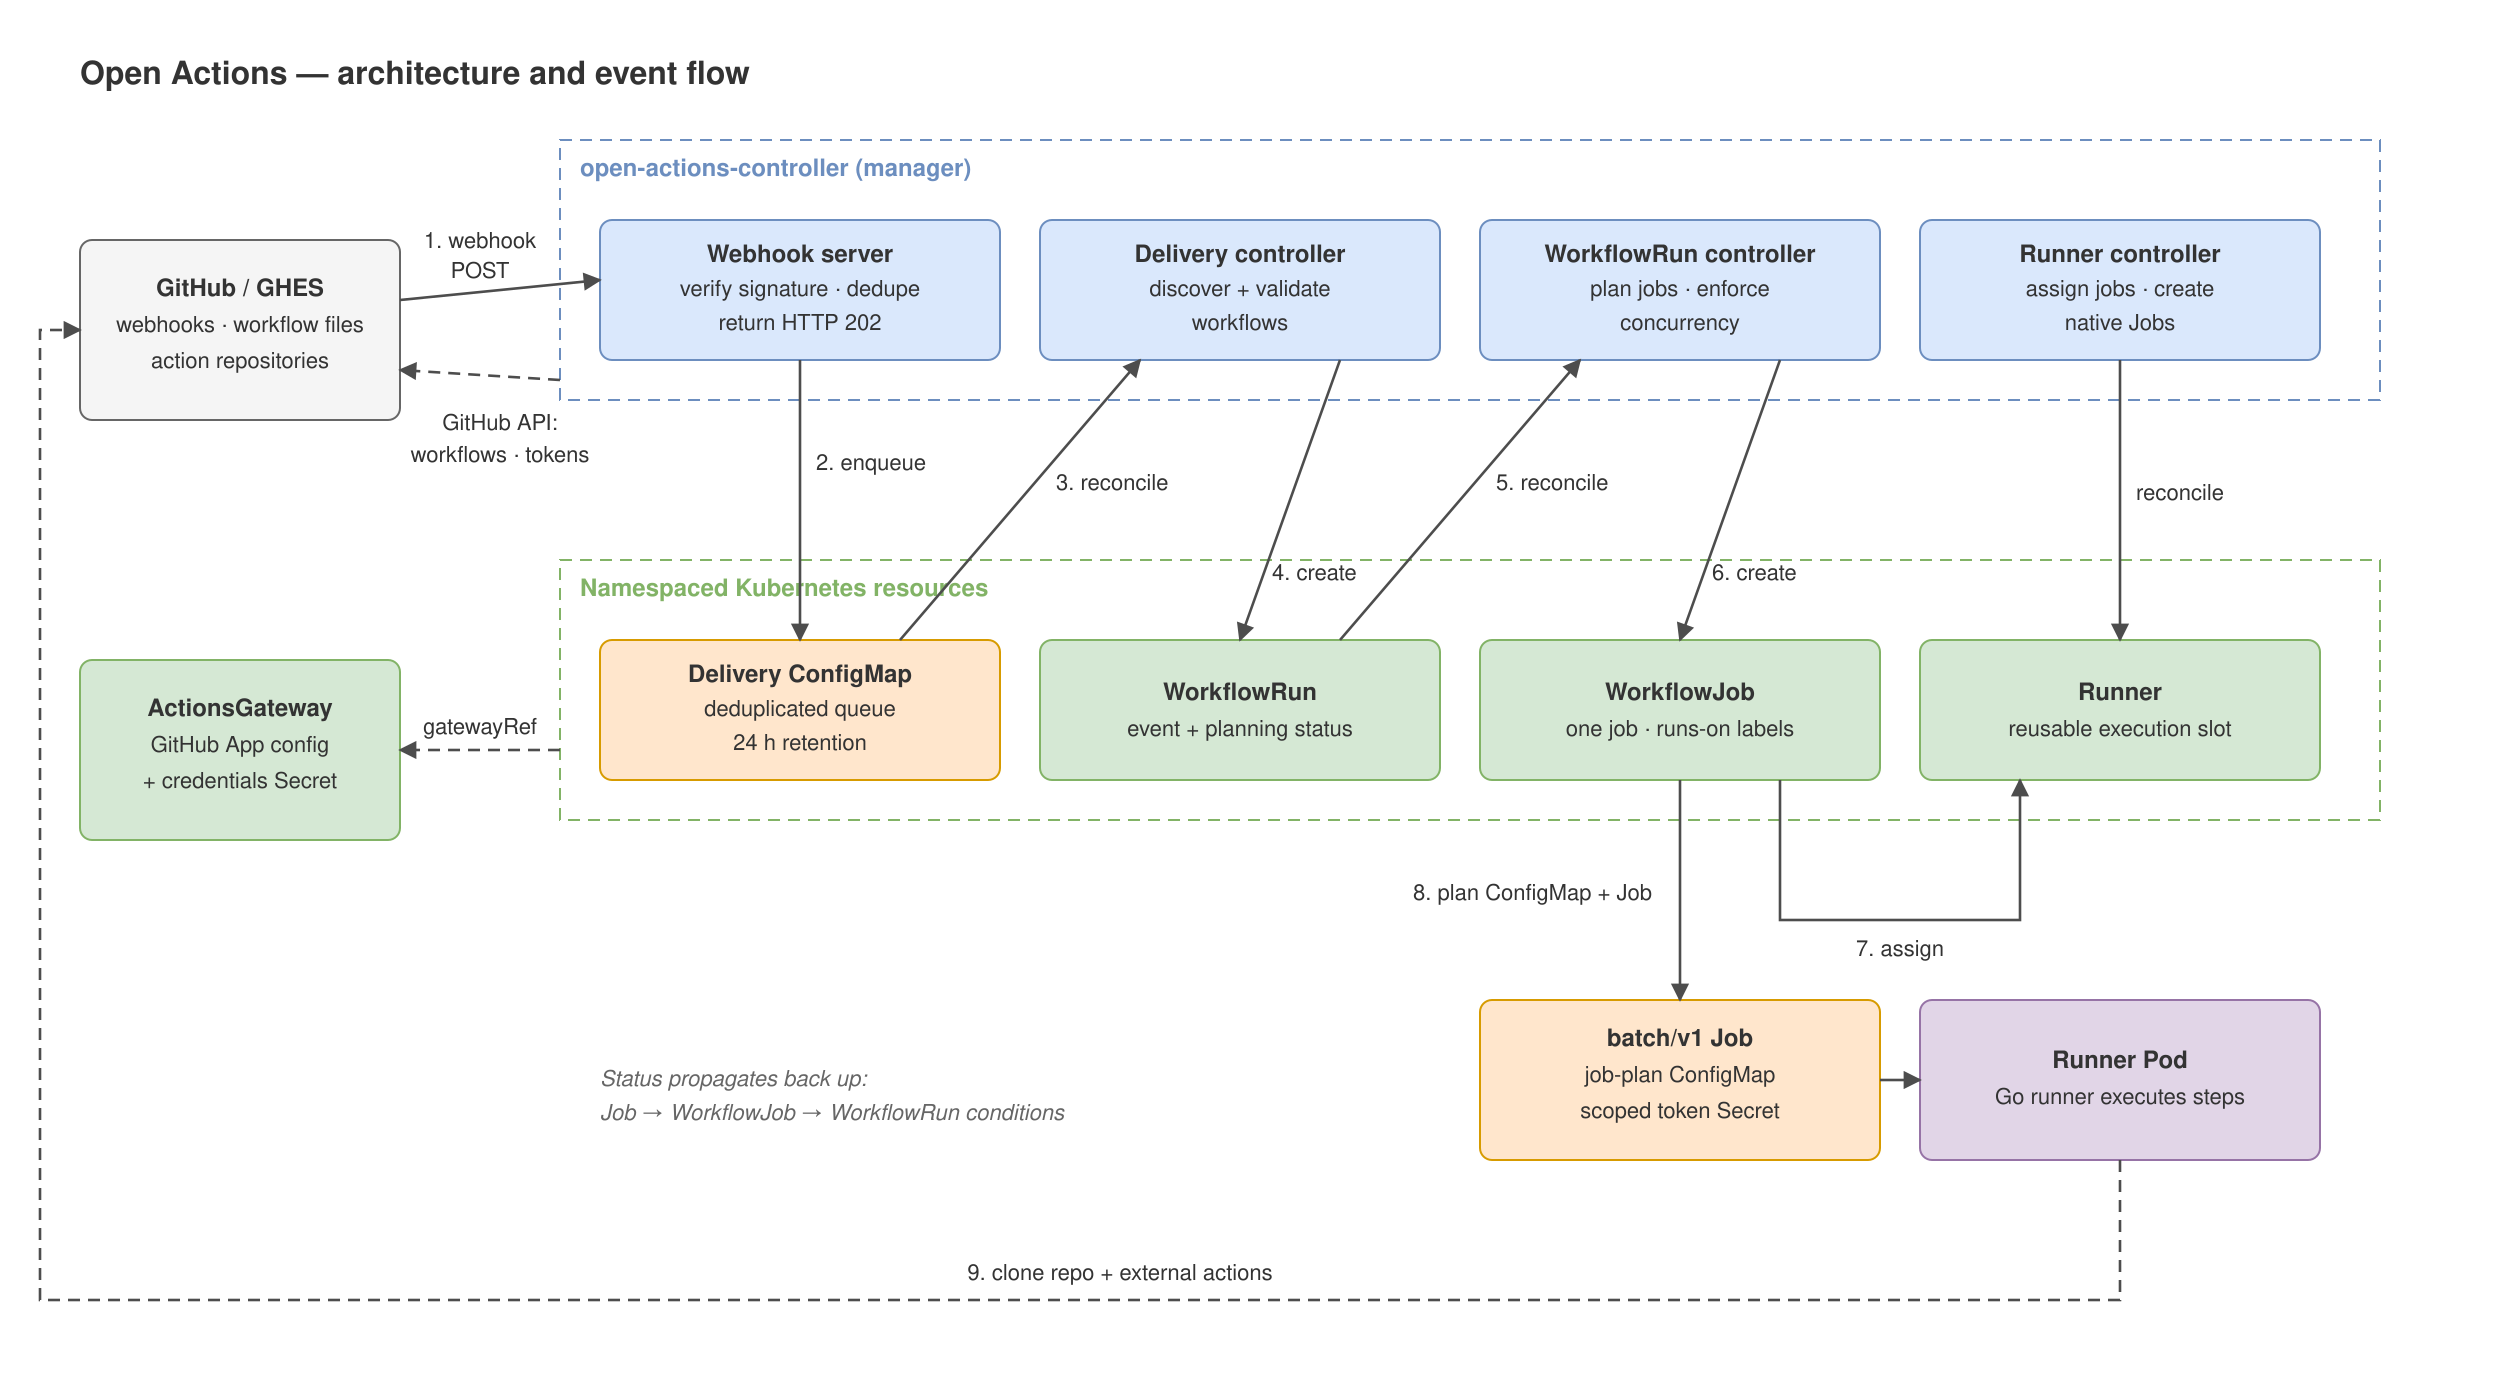
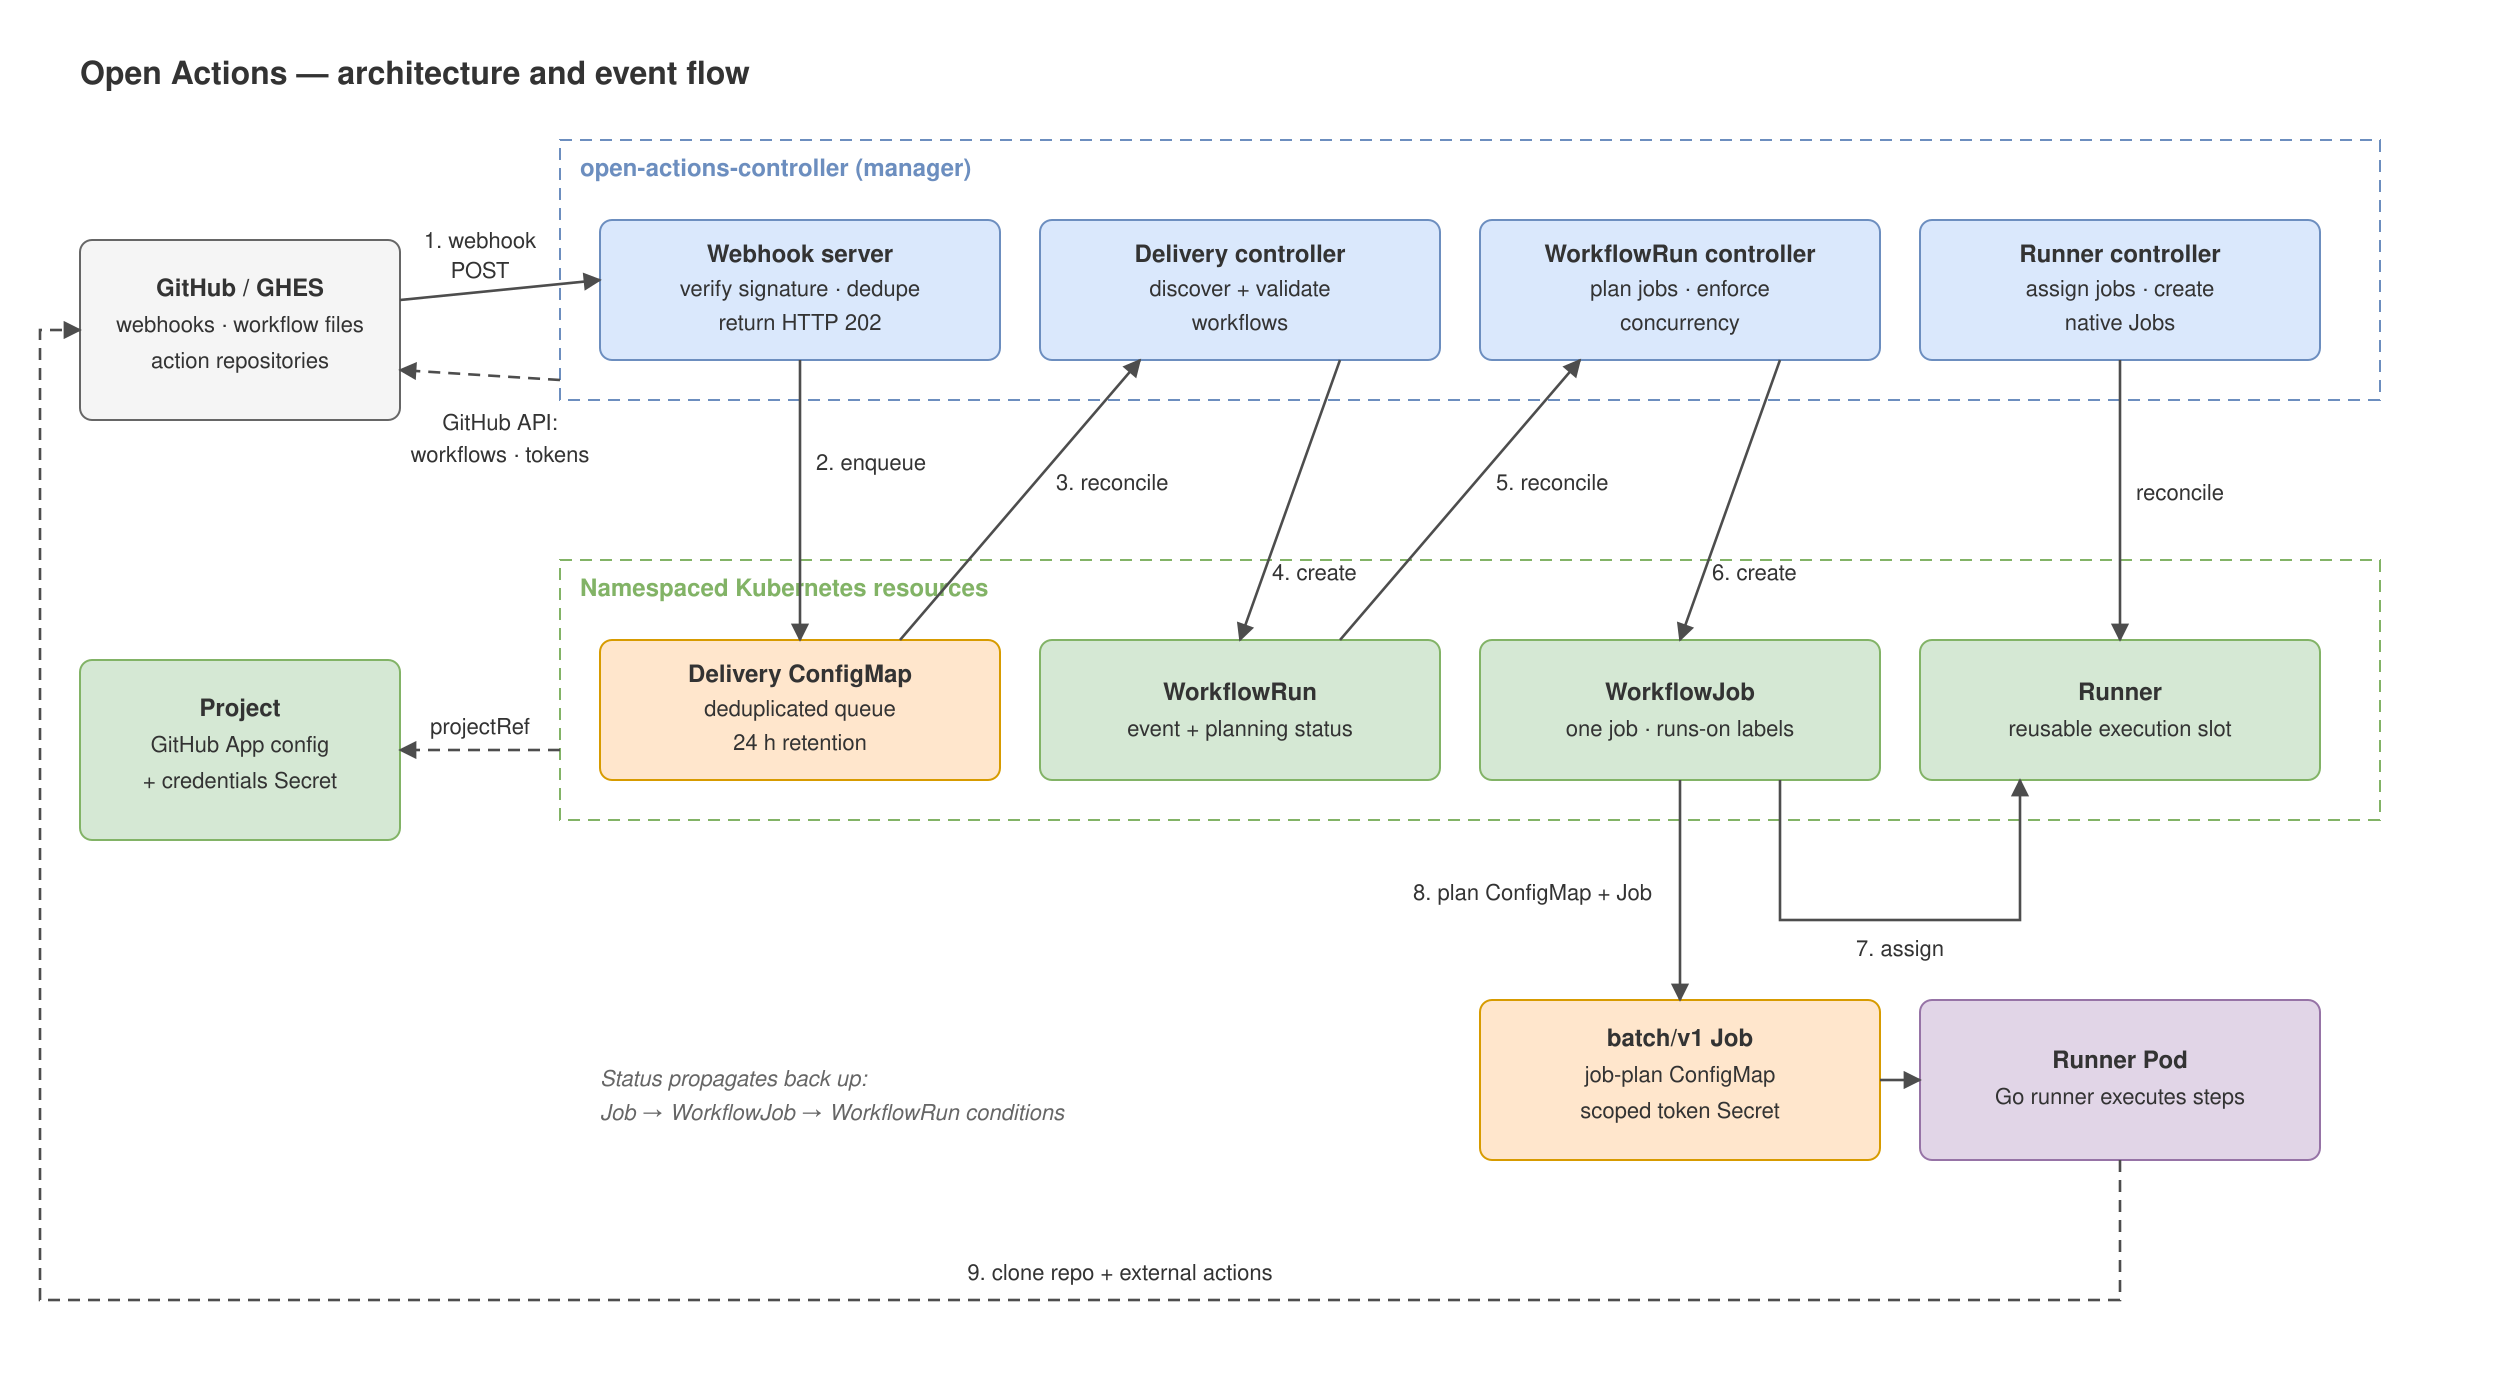
- <svg xmlns="http://www.w3.org/2000/svg" content="&lt;mxfile host=&quot;app.diagrams.net&quot; version=&quot;24.7.7&quot;&gt;&lt;diagram id=&quot;open-actions-architecture&quot; name=&quot;Architecture&quot;&gt;&lt;mxGraphModel dx=&quot;1250&quot; dy=&quot;700&quot; grid=&quot;1&quot; gridSize=&quot;10&quot; guides=&quot;1&quot; tooltips=&quot;1&quot; connect=&quot;1&quot; arrows=&quot;1&quot; fold=&quot;1&quot; page=&quot;1&quot; pageScale=&quot;1&quot; pageWidth=&quot;1250&quot; pageHeight=&quot;700&quot; math=&quot;0&quot; shadow=&quot;0&quot;&gt;&lt;root&gt;&lt;mxCell id=&quot;0&quot; /&gt;&lt;mxCell id=&quot;1&quot; parent=&quot;0&quot; /&gt;&lt;mxCell id=&quot;title&quot; value=&quot;&amp;lt;b&amp;gt;Open Actions — architecture and event flow&amp;lt;/b&amp;gt;&quot; style=&quot;text;html=1;fontSize=16;fontColor=#333333;&quot; vertex=&quot;1&quot; parent=&quot;1&quot;&gt;&lt;mxGeometry x=&quot;40&quot; y=&quot;20&quot; width=&quot;440&quot; height=&quot;30&quot; as=&quot;geometry&quot; /&gt;&lt;/mxCell&gt;&lt;mxCell id=&quot;lane1&quot; value=&quot;open-actions-controller (manager)&quot; style=&quot;rounded=0;html=1;fillColor=none;strokeColor=#6C8EBF;dashed=1;verticalAlign=top;align=left;spacingLeft=8;spacingTop=2;fontStyle=1;fontColor=#6C8EBF;&quot; vertex=&quot;1&quot; parent=&quot;1&quot;&gt;&lt;mxGeometry x=&quot;280&quot; y=&quot;70&quot; width=&quot;910&quot; height=&quot;130&quot; as=&quot;geometry&quot; /&gt;&lt;/mxCell&gt;&lt;mxCell id=&quot;lane2&quot; value=&quot;Namespaced Kubernetes resources&quot; style=&quot;rounded=0;html=1;fillColor=none;strokeColor=#82B366;dashed=1;verticalAlign=top;align=left;spacingLeft=8;spacingTop=2;fontStyle=1;fontColor=#82B366;&quot; vertex=&quot;1&quot; parent=&quot;1&quot;&gt;&lt;mxGeometry x=&quot;280&quot; y=&quot;280&quot; width=&quot;910&quot; height=&quot;130&quot; as=&quot;geometry&quot; /&gt;&lt;/mxCell&gt;&lt;mxCell id=&quot;github&quot; value=&quot;&amp;lt;b&amp;gt;GitHub / GHES&amp;lt;/b&amp;gt;&amp;lt;br&amp;gt;webhooks · workflow files&amp;lt;br&amp;gt;action repositories&quot; style=&quot;rounded=1;whiteSpace=wrap;html=1;fillColor=#F5F5F5;strokeColor=#666666;fontColor=#333333;fontSize=11;&quot; vertex=&quot;1&quot; parent=&quot;1&quot;&gt;&lt;mxGeometry x=&quot;40&quot; y=&quot;120&quot; width=&quot;160&quot; height=&quot;90&quot; as=&quot;geometry&quot; /&gt;&lt;/mxCell&gt;&lt;mxCell id=&quot;gateway&quot; value=&quot;&amp;lt;b&amp;gt;ActionsGateway&amp;lt;/b&amp;gt;&amp;lt;br&amp;gt;GitHub App config&amp;lt;br&amp;gt;+ credentials Secret&quot; style=&quot;rounded=1;whiteSpace=wrap;html=1;fillColor=#D5E8D4;strokeColor=#82B366;fontColor=#333333;fontSize=11;&quot; vertex=&quot;1&quot; parent=&quot;1&quot;&gt;&lt;mxGeometry x=&quot;40&quot; y=&quot;330&quot; width=&quot;160&quot; height=&quot;90&quot; as=&quot;geometry&quot; /&gt;&lt;/mxCell&gt;&lt;mxCell id=&quot;whserver&quot; value=&quot;&amp;lt;b&amp;gt;Webhook server&amp;lt;/b&amp;gt;&amp;lt;br&amp;gt;verify signature · dedupe&amp;lt;br&amp;gt;return HTTP 202&quot; style=&quot;rounded=1;whiteSpace=wrap;html=1;fillColor=#DAE8FC;strokeColor=#6C8EBF;fontColor=#333333;fontSize=11;&quot; vertex=&quot;1&quot; parent=&quot;1&quot;&gt;&lt;mxGeometry x=&quot;300&quot; y=&quot;110&quot; width=&quot;200&quot; height=&quot;70&quot; as=&quot;geometry&quot; /&gt;&lt;/mxCell&gt;&lt;mxCell id=&quot;delivery&quot; value=&quot;&amp;lt;b&amp;gt;Delivery controller&amp;lt;/b&amp;gt;&amp;lt;br&amp;gt;discover + validate&amp;lt;br&amp;gt;workflows&quot; style=&quot;rounded=1;whiteSpace=wrap;html=1;fillColor=#DAE8FC;strokeColor=#6C8EBF;fontColor=#333333;fontSize=11;&quot; vertex=&quot;1&quot; parent=&quot;1&quot;&gt;&lt;mxGeometry x=&quot;520&quot; y=&quot;110&quot; width=&quot;200&quot; height=&quot;70&quot; as=&quot;geometry&quot; /&gt;&lt;/mxCell&gt;&lt;mxCell id=&quot;wfrctrl&quot; value=&quot;&amp;lt;b&amp;gt;WorkflowRun controller&amp;lt;/b&amp;gt;&amp;lt;br&amp;gt;plan jobs · enforce&amp;lt;br&amp;gt;concurrency&quot; style=&quot;rounded=1;whiteSpace=wrap;html=1;fillColor=#DAE8FC;strokeColor=#6C8EBF;fontColor=#333333;fontSize=11;&quot; vertex=&quot;1&quot; parent=&quot;1&quot;&gt;&lt;mxGeometry x=&quot;740&quot; y=&quot;110&quot; width=&quot;200&quot; height=&quot;70&quot; as=&quot;geometry&quot; /&gt;&lt;/mxCell&gt;&lt;mxCell id=&quot;runnerctrl&quot; value=&quot;&amp;lt;b&amp;gt;Runner controller&amp;lt;/b&amp;gt;&amp;lt;br&amp;gt;assign jobs · create&amp;lt;br&amp;gt;native Jobs&quot; style=&quot;rounded=1;whiteSpace=wrap;html=1;fillColor=#DAE8FC;strokeColor=#6C8EBF;fontColor=#333333;fontSize=11;&quot; vertex=&quot;1&quot; parent=&quot;1&quot;&gt;&lt;mxGeometry x=&quot;960&quot; y=&quot;110&quot; width=&quot;200&quot; height=&quot;70&quot; as=&quot;geometry&quot; /&gt;&lt;/mxCell&gt;&lt;mxCell id=&quot;deliverycm&quot; value=&quot;&amp;lt;b&amp;gt;Delivery ConfigMap&amp;lt;/b&amp;gt;&amp;lt;br&amp;gt;deduplicated queue&amp;lt;br&amp;gt;24 h retention&quot; style=&quot;rounded=1;whiteSpace=wrap;html=1;fillColor=#FFE6CC;strokeColor=#D79B00;fontColor=#333333;fontSize=11;&quot; vertex=&quot;1&quot; parent=&quot;1&quot;&gt;&lt;mxGeometry x=&quot;300&quot; y=&quot;320&quot; width=&quot;200&quot; height=&quot;70&quot; as=&quot;geometry&quot; /&gt;&lt;/mxCell&gt;&lt;mxCell id=&quot;wfr&quot; value=&quot;&amp;lt;b&amp;gt;WorkflowRun&amp;lt;/b&amp;gt;&amp;lt;br&amp;gt;event + planning status&quot; style=&quot;rounded=1;whiteSpace=wrap;html=1;fillColor=#D5E8D4;strokeColor=#82B366;fontColor=#333333;fontSize=11;&quot; vertex=&quot;1&quot; parent=&quot;1&quot;&gt;&lt;mxGeometry x=&quot;520&quot; y=&quot;320&quot; width=&quot;200&quot; height=&quot;70&quot; as=&quot;geometry&quot; /&gt;&lt;/mxCell&gt;&lt;mxCell id=&quot;wfj&quot; value=&quot;&amp;lt;b&amp;gt;WorkflowJob&amp;lt;/b&amp;gt;&amp;lt;br&amp;gt;one job · runs-on labels&quot; style=&quot;rounded=1;whiteSpace=wrap;html=1;fillColor=#D5E8D4;strokeColor=#82B366;fontColor=#333333;fontSize=11;&quot; vertex=&quot;1&quot; parent=&quot;1&quot;&gt;&lt;mxGeometry x=&quot;740&quot; y=&quot;320&quot; width=&quot;200&quot; height=&quot;70&quot; as=&quot;geometry&quot; /&gt;&lt;/mxCell&gt;&lt;mxCell id=&quot;runner&quot; value=&quot;&amp;lt;b&amp;gt;Runner&amp;lt;/b&amp;gt;&amp;lt;br&amp;gt;reusable execution slot&quot; style=&quot;rounded=1;whiteSpace=wrap;html=1;fillColor=#D5E8D4;strokeColor=#82B366;fontColor=#333333;fontSize=11;&quot; vertex=&quot;1&quot; parent=&quot;1&quot;&gt;&lt;mxGeometry x=&quot;960&quot; y=&quot;320&quot; width=&quot;200&quot; height=&quot;70&quot; as=&quot;geometry&quot; /&gt;&lt;/mxCell&gt;&lt;mxCell id=&quot;nativejob&quot; value=&quot;&amp;lt;b&amp;gt;batch/v1 Job&amp;lt;/b&amp;gt;&amp;lt;br&amp;gt;job-plan ConfigMap&amp;lt;br&amp;gt;scoped token Secret&quot; style=&quot;rounded=1;whiteSpace=wrap;html=1;fillColor=#FFE6CC;strokeColor=#D79B00;fontColor=#333333;fontSize=11;&quot; vertex=&quot;1&quot; parent=&quot;1&quot;&gt;&lt;mxGeometry x=&quot;740&quot; y=&quot;500&quot; width=&quot;200&quot; height=&quot;80&quot; as=&quot;geometry&quot; /&gt;&lt;/mxCell&gt;&lt;mxCell id=&quot;pod&quot; value=&quot;&amp;lt;b&amp;gt;Runner Pod&amp;lt;/b&amp;gt;&amp;lt;br&amp;gt;Go runner executes steps&quot; style=&quot;rounded=1;whiteSpace=wrap;html=1;fillColor=#E1D5E7;strokeColor=#9673A6;fontColor=#333333;fontSize=11;&quot; vertex=&quot;1&quot; parent=&quot;1&quot;&gt;&lt;mxGeometry x=&quot;960&quot; y=&quot;500&quot; width=&quot;200&quot; height=&quot;80&quot; as=&quot;geometry&quot; /&gt;&lt;/mxCell&gt;&lt;mxCell id=&quot;note&quot; value=&quot;Status propagates back up:&amp;lt;br&amp;gt;Job → WorkflowJob → WorkflowRun conditions&quot; style=&quot;text;html=1;fontColor=#666666;fontStyle=2;fontSize=11;align=left;&quot; vertex=&quot;1&quot; parent=&quot;1&quot;&gt;&lt;mxGeometry x=&quot;300&quot; y=&quot;528&quot; width=&quot;340&quot; height=&quot;40&quot; as=&quot;geometry&quot; /&gt;&lt;/mxCell&gt;&lt;mxCell id=&quot;e1&quot; value=&quot;1. webhook POST&quot; style=&quot;html=1;rounded=0;strokeColor=#4D4D4D;fontColor=#333333;fontSize=11;exitX=1;exitY=0.33;exitDx=0;exitDy=0;entryX=0;entryY=0.43;entryDx=0;entryDy=0;&quot; edge=&quot;1&quot; parent=&quot;1&quot; source=&quot;github&quot; target=&quot;whserver&quot;&gt;&lt;mxGeometry relative=&quot;1&quot; as=&quot;geometry&quot; /&gt;&lt;/mxCell&gt;&lt;mxCell id=&quot;eapi&quot; value=&quot;GitHub API:&amp;lt;br&amp;gt;workflows · tokens&quot; style=&quot;html=1;rounded=0;strokeColor=#4D4D4D;fontColor=#333333;fontSize=11;dashed=1;exitX=0;exitY=0.92;exitDx=0;exitDy=0;entryX=1;entryY=0.72;entryDx=0;entryDy=0;&quot; edge=&quot;1&quot; parent=&quot;1&quot; source=&quot;lane1&quot; target=&quot;github&quot;&gt;&lt;mxGeometry relative=&quot;1&quot; as=&quot;geometry&quot; /&gt;&lt;/mxCell&gt;&lt;mxCell id=&quot;e2&quot; value=&quot;2. enqueue&quot; style=&quot;html=1;rounded=0;strokeColor=#4D4D4D;fontColor=#333333;fontSize=11;exitX=0.5;exitY=1;exitDx=0;exitDy=0;entryX=0.5;entryY=0;entryDx=0;entryDy=0;&quot; edge=&quot;1&quot; parent=&quot;1&quot; source=&quot;whserver&quot; target=&quot;deliverycm&quot;&gt;&lt;mxGeometry relative=&quot;1&quot; as=&quot;geometry&quot; /&gt;&lt;/mxCell&gt;&lt;mxCell id=&quot;e3&quot; value=&quot;3. reconcile&quot; style=&quot;html=1;rounded=0;strokeColor=#4D4D4D;fontColor=#333333;fontSize=11;exitX=0.75;exitY=0;exitDx=0;exitDy=0;entryX=0.25;entryY=1;entryDx=0;entryDy=0;&quot; edge=&quot;1&quot; parent=&quot;1&quot; source=&quot;deliverycm&quot; target=&quot;delivery&quot;&gt;&lt;mxGeometry relative=&quot;1&quot; as=&quot;geometry&quot; /&gt;&lt;/mxCell&gt;&lt;mxCell id=&quot;e4&quot; value=&quot;4. create&quot; style=&quot;html=1;rounded=0;strokeColor=#4D4D4D;fontColor=#333333;fontSize=11;exitX=0.75;exitY=1;exitDx=0;exitDy=0;entryX=0.5;entryY=0;entryDx=0;entryDy=0;&quot; edge=&quot;1&quot; parent=&quot;1&quot; source=&quot;delivery&quot; target=&quot;wfr&quot;&gt;&lt;mxGeometry relative=&quot;1&quot; as=&quot;geometry&quot; /&gt;&lt;/mxCell&gt;&lt;mxCell id=&quot;e5&quot; value=&quot;5. reconcile&quot; style=&quot;html=1;rounded=0;strokeColor=#4D4D4D;fontColor=#333333;fontSize=11;exitX=0.75;exitY=0;exitDx=0;exitDy=0;entryX=0.25;entryY=1;entryDx=0;entryDy=0;&quot; edge=&quot;1&quot; parent=&quot;1&quot; source=&quot;wfr&quot; target=&quot;wfrctrl&quot;&gt;&lt;mxGeometry relative=&quot;1&quot; as=&quot;geometry&quot; /&gt;&lt;/mxCell&gt;&lt;mxCell id=&quot;e6&quot; value=&quot;6. create&quot; style=&quot;html=1;rounded=0;strokeColor=#4D4D4D;fontColor=#333333;fontSize=11;exitX=0.75;exitY=1;exitDx=0;exitDy=0;entryX=0.5;entryY=0;entryDx=0;entryDy=0;&quot; edge=&quot;1&quot; parent=&quot;1&quot; source=&quot;wfrctrl&quot; target=&quot;wfj&quot;&gt;&lt;mxGeometry relative=&quot;1&quot; as=&quot;geometry&quot; /&gt;&lt;/mxCell&gt;&lt;mxCell id=&quot;e7&quot; value=&quot;7. assign&quot; style=&quot;html=1;rounded=0;strokeColor=#4D4D4D;fontColor=#333333;fontSize=11;exitX=0.75;exitY=1;exitDx=0;exitDy=0;entryX=0.25;entryY=1;entryDx=0;entryDy=0;&quot; edge=&quot;1&quot; parent=&quot;1&quot; source=&quot;wfj&quot; target=&quot;runner&quot;&gt;&lt;mxGeometry relative=&quot;1&quot; as=&quot;geometry&quot;&gt;&lt;Array as=&quot;points&quot;&gt;&lt;mxPoint x=&quot;890&quot; y=&quot;460&quot; /&gt;&lt;mxPoint x=&quot;1010&quot; y=&quot;460&quot; /&gt;&lt;/Array&gt;&lt;/mxGeometry&gt;&lt;/mxCell&gt;&lt;mxCell id=&quot;e8&quot; value=&quot;reconcile&quot; style=&quot;html=1;rounded=0;strokeColor=#4D4D4D;fontColor=#333333;fontSize=11;exitX=0.5;exitY=1;exitDx=0;exitDy=0;entryX=0.5;entryY=0;entryDx=0;entryDy=0;&quot; edge=&quot;1&quot; parent=&quot;1&quot; source=&quot;runnerctrl&quot; target=&quot;runner&quot;&gt;&lt;mxGeometry relative=&quot;1&quot; as=&quot;geometry&quot; /&gt;&lt;/mxCell&gt;&lt;mxCell id=&quot;e9&quot; value=&quot;8. plan ConfigMap + Job&quot; style=&quot;html=1;rounded=0;strokeColor=#4D4D4D;fontColor=#333333;fontSize=11;exitX=0.5;exitY=1;exitDx=0;exitDy=0;entryX=0.5;entryY=0;entryDx=0;entryDy=0;&quot; edge=&quot;1&quot; parent=&quot;1&quot; source=&quot;wfj&quot; target=&quot;nativejob&quot;&gt;&lt;mxGeometry relative=&quot;1&quot; as=&quot;geometry&quot; /&gt;&lt;/mxCell&gt;&lt;mxCell id=&quot;e10&quot; style=&quot;html=1;rounded=0;strokeColor=#4D4D4D;fontColor=#333333;fontSize=11;exitX=1;exitY=0.5;exitDx=0;exitDy=0;entryX=0;entryY=0.5;entryDx=0;entryDy=0;&quot; edge=&quot;1&quot; parent=&quot;1&quot; source=&quot;nativejob&quot; target=&quot;pod&quot;&gt;&lt;mxGeometry relative=&quot;1&quot; as=&quot;geometry&quot; /&gt;&lt;/mxCell&gt;&lt;mxCell id=&quot;e11&quot; value=&quot;9. clone repo + external actions&quot; style=&quot;html=1;rounded=0;strokeColor=#4D4D4D;fontColor=#333333;fontSize=11;dashed=1;exitX=0.5;exitY=1;exitDx=0;exitDy=0;entryX=0;entryY=0.5;entryDx=0;entryDy=0;&quot; edge=&quot;1&quot; parent=&quot;1&quot; source=&quot;pod&quot; target=&quot;github&quot;&gt;&lt;mxGeometry relative=&quot;1&quot; as=&quot;geometry&quot;&gt;&lt;Array as=&quot;points&quot;&gt;&lt;mxPoint x=&quot;1060&quot; y=&quot;650&quot; /&gt;&lt;mxPoint x=&quot;20&quot; y=&quot;650&quot; /&gt;&lt;mxPoint x=&quot;20&quot; y=&quot;165&quot; /&gt;&lt;/Array&gt;&lt;/mxGeometry&gt;&lt;/mxCell&gt;&lt;mxCell id=&quot;e12&quot; value=&quot;gatewayRef&quot; style=&quot;html=1;rounded=0;strokeColor=#4D4D4D;fontColor=#333333;fontSize=11;dashed=1;exitX=0;exitY=0.73;exitDx=0;exitDy=0;entryX=1;entryY=0.5;entryDx=0;entryDy=0;&quot; edge=&quot;1&quot; parent=&quot;1&quot; source=&quot;lane2&quot; target=&quot;gateway&quot;&gt;&lt;mxGeometry relative=&quot;1&quot; as=&quot;geometry&quot; /&gt;&lt;/mxCell&gt;&lt;/root&gt;&lt;/mxGraphModel&gt;&lt;/diagram&gt;&lt;/mxfile&gt;" viewBox="0 0 1250 700" width="1250" height="700" font-family="Helvetica, Arial, sans-serif">
+ <svg xmlns="http://www.w3.org/2000/svg" content="&lt;mxfile host=&quot;app.diagrams.net&quot; version=&quot;24.7.7&quot;&gt;&lt;diagram id=&quot;open-actions-architecture&quot; name=&quot;Architecture&quot;&gt;&lt;mxGraphModel dx=&quot;1250&quot; dy=&quot;700&quot; grid=&quot;1&quot; gridSize=&quot;10&quot; guides=&quot;1&quot; tooltips=&quot;1&quot; connect=&quot;1&quot; arrows=&quot;1&quot; fold=&quot;1&quot; page=&quot;1&quot; pageScale=&quot;1&quot; pageWidth=&quot;1250&quot; pageHeight=&quot;700&quot; math=&quot;0&quot; shadow=&quot;0&quot;&gt;&lt;root&gt;&lt;mxCell id=&quot;0&quot; /&gt;&lt;mxCell id=&quot;1&quot; parent=&quot;0&quot; /&gt;&lt;mxCell id=&quot;title&quot; value=&quot;&amp;lt;b&amp;gt;Open Actions — architecture and event flow&amp;lt;/b&amp;gt;&quot; style=&quot;text;html=1;fontSize=16;fontColor=#333333;&quot; vertex=&quot;1&quot; parent=&quot;1&quot;&gt;&lt;mxGeometry x=&quot;40&quot; y=&quot;20&quot; width=&quot;440&quot; height=&quot;30&quot; as=&quot;geometry&quot; /&gt;&lt;/mxCell&gt;&lt;mxCell id=&quot;lane1&quot; value=&quot;open-actions-controller (manager)&quot; style=&quot;rounded=0;html=1;fillColor=none;strokeColor=#6C8EBF;dashed=1;verticalAlign=top;align=left;spacingLeft=8;spacingTop=2;fontStyle=1;fontColor=#6C8EBF;&quot; vertex=&quot;1&quot; parent=&quot;1&quot;&gt;&lt;mxGeometry x=&quot;280&quot; y=&quot;70&quot; width=&quot;910&quot; height=&quot;130&quot; as=&quot;geometry&quot; /&gt;&lt;/mxCell&gt;&lt;mxCell id=&quot;lane2&quot; value=&quot;Namespaced Kubernetes resources&quot; style=&quot;rounded=0;html=1;fillColor=none;strokeColor=#82B366;dashed=1;verticalAlign=top;align=left;spacingLeft=8;spacingTop=2;fontStyle=1;fontColor=#82B366;&quot; vertex=&quot;1&quot; parent=&quot;1&quot;&gt;&lt;mxGeometry x=&quot;280&quot; y=&quot;280&quot; width=&quot;910&quot; height=&quot;130&quot; as=&quot;geometry&quot; /&gt;&lt;/mxCell&gt;&lt;mxCell id=&quot;github&quot; value=&quot;&amp;lt;b&amp;gt;GitHub / GHES&amp;lt;/b&amp;gt;&amp;lt;br&amp;gt;webhooks · workflow files&amp;lt;br&amp;gt;action repositories&quot; style=&quot;rounded=1;whiteSpace=wrap;html=1;fillColor=#F5F5F5;strokeColor=#666666;fontColor=#333333;fontSize=11;&quot; vertex=&quot;1&quot; parent=&quot;1&quot;&gt;&lt;mxGeometry x=&quot;40&quot; y=&quot;120&quot; width=&quot;160&quot; height=&quot;90&quot; as=&quot;geometry&quot; /&gt;&lt;/mxCell&gt;&lt;mxCell id=&quot;project&quot; value=&quot;&amp;lt;b&amp;gt;Project&amp;lt;/b&amp;gt;&amp;lt;br&amp;gt;GitHub App config&amp;lt;br&amp;gt;+ credentials Secret&quot; style=&quot;rounded=1;whiteSpace=wrap;html=1;fillColor=#D5E8D4;strokeColor=#82B366;fontColor=#333333;fontSize=11;&quot; vertex=&quot;1&quot; parent=&quot;1&quot;&gt;&lt;mxGeometry x=&quot;40&quot; y=&quot;330&quot; width=&quot;160&quot; height=&quot;90&quot; as=&quot;geometry&quot; /&gt;&lt;/mxCell&gt;&lt;mxCell id=&quot;whserver&quot; value=&quot;&amp;lt;b&amp;gt;Webhook server&amp;lt;/b&amp;gt;&amp;lt;br&amp;gt;verify signature · dedupe&amp;lt;br&amp;gt;return HTTP 202&quot; style=&quot;rounded=1;whiteSpace=wrap;html=1;fillColor=#DAE8FC;strokeColor=#6C8EBF;fontColor=#333333;fontSize=11;&quot; vertex=&quot;1&quot; parent=&quot;1&quot;&gt;&lt;mxGeometry x=&quot;300&quot; y=&quot;110&quot; width=&quot;200&quot; height=&quot;70&quot; as=&quot;geometry&quot; /&gt;&lt;/mxCell&gt;&lt;mxCell id=&quot;delivery&quot; value=&quot;&amp;lt;b&amp;gt;Delivery controller&amp;lt;/b&amp;gt;&amp;lt;br&amp;gt;discover + validate&amp;lt;br&amp;gt;workflows&quot; style=&quot;rounded=1;whiteSpace=wrap;html=1;fillColor=#DAE8FC;strokeColor=#6C8EBF;fontColor=#333333;fontSize=11;&quot; vertex=&quot;1&quot; parent=&quot;1&quot;&gt;&lt;mxGeometry x=&quot;520&quot; y=&quot;110&quot; width=&quot;200&quot; height=&quot;70&quot; as=&quot;geometry&quot; /&gt;&lt;/mxCell&gt;&lt;mxCell id=&quot;wfrctrl&quot; value=&quot;&amp;lt;b&amp;gt;WorkflowRun controller&amp;lt;/b&amp;gt;&amp;lt;br&amp;gt;plan jobs · enforce&amp;lt;br&amp;gt;concurrency&quot; style=&quot;rounded=1;whiteSpace=wrap;html=1;fillColor=#DAE8FC;strokeColor=#6C8EBF;fontColor=#333333;fontSize=11;&quot; vertex=&quot;1&quot; parent=&quot;1&quot;&gt;&lt;mxGeometry x=&quot;740&quot; y=&quot;110&quot; width=&quot;200&quot; height=&quot;70&quot; as=&quot;geometry&quot; /&gt;&lt;/mxCell&gt;&lt;mxCell id=&quot;runnerctrl&quot; value=&quot;&amp;lt;b&amp;gt;Runner controller&amp;lt;/b&amp;gt;&amp;lt;br&amp;gt;assign jobs · create&amp;lt;br&amp;gt;native Jobs&quot; style=&quot;rounded=1;whiteSpace=wrap;html=1;fillColor=#DAE8FC;strokeColor=#6C8EBF;fontColor=#333333;fontSize=11;&quot; vertex=&quot;1&quot; parent=&quot;1&quot;&gt;&lt;mxGeometry x=&quot;960&quot; y=&quot;110&quot; width=&quot;200&quot; height=&quot;70&quot; as=&quot;geometry&quot; /&gt;&lt;/mxCell&gt;&lt;mxCell id=&quot;deliverycm&quot; value=&quot;&amp;lt;b&amp;gt;Delivery ConfigMap&amp;lt;/b&amp;gt;&amp;lt;br&amp;gt;deduplicated queue&amp;lt;br&amp;gt;24 h retention&quot; style=&quot;rounded=1;whiteSpace=wrap;html=1;fillColor=#FFE6CC;strokeColor=#D79B00;fontColor=#333333;fontSize=11;&quot; vertex=&quot;1&quot; parent=&quot;1&quot;&gt;&lt;mxGeometry x=&quot;300&quot; y=&quot;320&quot; width=&quot;200&quot; height=&quot;70&quot; as=&quot;geometry&quot; /&gt;&lt;/mxCell&gt;&lt;mxCell id=&quot;wfr&quot; value=&quot;&amp;lt;b&amp;gt;WorkflowRun&amp;lt;/b&amp;gt;&amp;lt;br&amp;gt;event + planning status&quot; style=&quot;rounded=1;whiteSpace=wrap;html=1;fillColor=#D5E8D4;strokeColor=#82B366;fontColor=#333333;fontSize=11;&quot; vertex=&quot;1&quot; parent=&quot;1&quot;&gt;&lt;mxGeometry x=&quot;520&quot; y=&quot;320&quot; width=&quot;200&quot; height=&quot;70&quot; as=&quot;geometry&quot; /&gt;&lt;/mxCell&gt;&lt;mxCell id=&quot;wfj&quot; value=&quot;&amp;lt;b&amp;gt;WorkflowJob&amp;lt;/b&amp;gt;&amp;lt;br&amp;gt;one job · runs-on labels&quot; style=&quot;rounded=1;whiteSpace=wrap;html=1;fillColor=#D5E8D4;strokeColor=#82B366;fontColor=#333333;fontSize=11;&quot; vertex=&quot;1&quot; parent=&quot;1&quot;&gt;&lt;mxGeometry x=&quot;740&quot; y=&quot;320&quot; width=&quot;200&quot; height=&quot;70&quot; as=&quot;geometry&quot; /&gt;&lt;/mxCell&gt;&lt;mxCell id=&quot;runner&quot; value=&quot;&amp;lt;b&amp;gt;Runner&amp;lt;/b&amp;gt;&amp;lt;br&amp;gt;reusable execution slot&quot; style=&quot;rounded=1;whiteSpace=wrap;html=1;fillColor=#D5E8D4;strokeColor=#82B366;fontColor=#333333;fontSize=11;&quot; vertex=&quot;1&quot; parent=&quot;1&quot;&gt;&lt;mxGeometry x=&quot;960&quot; y=&quot;320&quot; width=&quot;200&quot; height=&quot;70&quot; as=&quot;geometry&quot; /&gt;&lt;/mxCell&gt;&lt;mxCell id=&quot;nativejob&quot; value=&quot;&amp;lt;b&amp;gt;batch/v1 Job&amp;lt;/b&amp;gt;&amp;lt;br&amp;gt;job-plan ConfigMap&amp;lt;br&amp;gt;scoped token Secret&quot; style=&quot;rounded=1;whiteSpace=wrap;html=1;fillColor=#FFE6CC;strokeColor=#D79B00;fontColor=#333333;fontSize=11;&quot; vertex=&quot;1&quot; parent=&quot;1&quot;&gt;&lt;mxGeometry x=&quot;740&quot; y=&quot;500&quot; width=&quot;200&quot; height=&quot;80&quot; as=&quot;geometry&quot; /&gt;&lt;/mxCell&gt;&lt;mxCell id=&quot;pod&quot; value=&quot;&amp;lt;b&amp;gt;Runner Pod&amp;lt;/b&amp;gt;&amp;lt;br&amp;gt;Go runner executes steps&quot; style=&quot;rounded=1;whiteSpace=wrap;html=1;fillColor=#E1D5E7;strokeColor=#9673A6;fontColor=#333333;fontSize=11;&quot; vertex=&quot;1&quot; parent=&quot;1&quot;&gt;&lt;mxGeometry x=&quot;960&quot; y=&quot;500&quot; width=&quot;200&quot; height=&quot;80&quot; as=&quot;geometry&quot; /&gt;&lt;/mxCell&gt;&lt;mxCell id=&quot;note&quot; value=&quot;Status propagates back up:&amp;lt;br&amp;gt;Job → WorkflowJob → WorkflowRun conditions&quot; style=&quot;text;html=1;fontColor=#666666;fontStyle=2;fontSize=11;align=left;&quot; vertex=&quot;1&quot; parent=&quot;1&quot;&gt;&lt;mxGeometry x=&quot;300&quot; y=&quot;528&quot; width=&quot;340&quot; height=&quot;40&quot; as=&quot;geometry&quot; /&gt;&lt;/mxCell&gt;&lt;mxCell id=&quot;e1&quot; value=&quot;1. webhook POST&quot; style=&quot;html=1;rounded=0;strokeColor=#4D4D4D;fontColor=#333333;fontSize=11;exitX=1;exitY=0.33;exitDx=0;exitDy=0;entryX=0;entryY=0.43;entryDx=0;entryDy=0;&quot; edge=&quot;1&quot; parent=&quot;1&quot; source=&quot;github&quot; target=&quot;whserver&quot;&gt;&lt;mxGeometry relative=&quot;1&quot; as=&quot;geometry&quot; /&gt;&lt;/mxCell&gt;&lt;mxCell id=&quot;eapi&quot; value=&quot;GitHub API:&amp;lt;br&amp;gt;workflows · tokens&quot; style=&quot;html=1;rounded=0;strokeColor=#4D4D4D;fontColor=#333333;fontSize=11;dashed=1;exitX=0;exitY=0.92;exitDx=0;exitDy=0;entryX=1;entryY=0.72;entryDx=0;entryDy=0;&quot; edge=&quot;1&quot; parent=&quot;1&quot; source=&quot;lane1&quot; target=&quot;github&quot;&gt;&lt;mxGeometry relative=&quot;1&quot; as=&quot;geometry&quot; /&gt;&lt;/mxCell&gt;&lt;mxCell id=&quot;e2&quot; value=&quot;2. enqueue&quot; style=&quot;html=1;rounded=0;strokeColor=#4D4D4D;fontColor=#333333;fontSize=11;exitX=0.5;exitY=1;exitDx=0;exitDy=0;entryX=0.5;entryY=0;entryDx=0;entryDy=0;&quot; edge=&quot;1&quot; parent=&quot;1&quot; source=&quot;whserver&quot; target=&quot;deliverycm&quot;&gt;&lt;mxGeometry relative=&quot;1&quot; as=&quot;geometry&quot; /&gt;&lt;/mxCell&gt;&lt;mxCell id=&quot;e3&quot; value=&quot;3. reconcile&quot; style=&quot;html=1;rounded=0;strokeColor=#4D4D4D;fontColor=#333333;fontSize=11;exitX=0.75;exitY=0;exitDx=0;exitDy=0;entryX=0.25;entryY=1;entryDx=0;entryDy=0;&quot; edge=&quot;1&quot; parent=&quot;1&quot; source=&quot;deliverycm&quot; target=&quot;delivery&quot;&gt;&lt;mxGeometry relative=&quot;1&quot; as=&quot;geometry&quot; /&gt;&lt;/mxCell&gt;&lt;mxCell id=&quot;e4&quot; value=&quot;4. create&quot; style=&quot;html=1;rounded=0;strokeColor=#4D4D4D;fontColor=#333333;fontSize=11;exitX=0.75;exitY=1;exitDx=0;exitDy=0;entryX=0.5;entryY=0;entryDx=0;entryDy=0;&quot; edge=&quot;1&quot; parent=&quot;1&quot; source=&quot;delivery&quot; target=&quot;wfr&quot;&gt;&lt;mxGeometry relative=&quot;1&quot; as=&quot;geometry&quot; /&gt;&lt;/mxCell&gt;&lt;mxCell id=&quot;e5&quot; value=&quot;5. reconcile&quot; style=&quot;html=1;rounded=0;strokeColor=#4D4D4D;fontColor=#333333;fontSize=11;exitX=0.75;exitY=0;exitDx=0;exitDy=0;entryX=0.25;entryY=1;entryDx=0;entryDy=0;&quot; edge=&quot;1&quot; parent=&quot;1&quot; source=&quot;wfr&quot; target=&quot;wfrctrl&quot;&gt;&lt;mxGeometry relative=&quot;1&quot; as=&quot;geometry&quot; /&gt;&lt;/mxCell&gt;&lt;mxCell id=&quot;e6&quot; value=&quot;6. create&quot; style=&quot;html=1;rounded=0;strokeColor=#4D4D4D;fontColor=#333333;fontSize=11;exitX=0.75;exitY=1;exitDx=0;exitDy=0;entryX=0.5;entryY=0;entryDx=0;entryDy=0;&quot; edge=&quot;1&quot; parent=&quot;1&quot; source=&quot;wfrctrl&quot; target=&quot;wfj&quot;&gt;&lt;mxGeometry relative=&quot;1&quot; as=&quot;geometry&quot; /&gt;&lt;/mxCell&gt;&lt;mxCell id=&quot;e7&quot; value=&quot;7. assign&quot; style=&quot;html=1;rounded=0;strokeColor=#4D4D4D;fontColor=#333333;fontSize=11;exitX=0.75;exitY=1;exitDx=0;exitDy=0;entryX=0.25;entryY=1;entryDx=0;entryDy=0;&quot; edge=&quot;1&quot; parent=&quot;1&quot; source=&quot;wfj&quot; target=&quot;runner&quot;&gt;&lt;mxGeometry relative=&quot;1&quot; as=&quot;geometry&quot;&gt;&lt;Array as=&quot;points&quot;&gt;&lt;mxPoint x=&quot;890&quot; y=&quot;460&quot; /&gt;&lt;mxPoint x=&quot;1010&quot; y=&quot;460&quot; /&gt;&lt;/Array&gt;&lt;/mxGeometry&gt;&lt;/mxCell&gt;&lt;mxCell id=&quot;e8&quot; value=&quot;reconcile&quot; style=&quot;html=1;rounded=0;strokeColor=#4D4D4D;fontColor=#333333;fontSize=11;exitX=0.5;exitY=1;exitDx=0;exitDy=0;entryX=0.5;entryY=0;entryDx=0;entryDy=0;&quot; edge=&quot;1&quot; parent=&quot;1&quot; source=&quot;runnerctrl&quot; target=&quot;runner&quot;&gt;&lt;mxGeometry relative=&quot;1&quot; as=&quot;geometry&quot; /&gt;&lt;/mxCell&gt;&lt;mxCell id=&quot;e9&quot; value=&quot;8. plan ConfigMap + Job&quot; style=&quot;html=1;rounded=0;strokeColor=#4D4D4D;fontColor=#333333;fontSize=11;exitX=0.5;exitY=1;exitDx=0;exitDy=0;entryX=0.5;entryY=0;entryDx=0;entryDy=0;&quot; edge=&quot;1&quot; parent=&quot;1&quot; source=&quot;wfj&quot; target=&quot;nativejob&quot;&gt;&lt;mxGeometry relative=&quot;1&quot; as=&quot;geometry&quot; /&gt;&lt;/mxCell&gt;&lt;mxCell id=&quot;e10&quot; style=&quot;html=1;rounded=0;strokeColor=#4D4D4D;fontColor=#333333;fontSize=11;exitX=1;exitY=0.5;exitDx=0;exitDy=0;entryX=0;entryY=0.5;entryDx=0;entryDy=0;&quot; edge=&quot;1&quot; parent=&quot;1&quot; source=&quot;nativejob&quot; target=&quot;pod&quot;&gt;&lt;mxGeometry relative=&quot;1&quot; as=&quot;geometry&quot; /&gt;&lt;/mxCell&gt;&lt;mxCell id=&quot;e11&quot; value=&quot;9. clone repo + external actions&quot; style=&quot;html=1;rounded=0;strokeColor=#4D4D4D;fontColor=#333333;fontSize=11;dashed=1;exitX=0.5;exitY=1;exitDx=0;exitDy=0;entryX=0;entryY=0.5;entryDx=0;entryDy=0;&quot; edge=&quot;1&quot; parent=&quot;1&quot; source=&quot;pod&quot; target=&quot;github&quot;&gt;&lt;mxGeometry relative=&quot;1&quot; as=&quot;geometry&quot;&gt;&lt;Array as=&quot;points&quot;&gt;&lt;mxPoint x=&quot;1060&quot; y=&quot;650&quot; /&gt;&lt;mxPoint x=&quot;20&quot; y=&quot;650&quot; /&gt;&lt;mxPoint x=&quot;20&quot; y=&quot;165&quot; /&gt;&lt;/Array&gt;&lt;/mxGeometry&gt;&lt;/mxCell&gt;&lt;mxCell id=&quot;e12&quot; value=&quot;projectRef&quot; style=&quot;html=1;rounded=0;strokeColor=#4D4D4D;fontColor=#333333;fontSize=11;dashed=1;exitX=0;exitY=0.73;exitDx=0;exitDy=0;entryX=1;entryY=0.5;entryDx=0;entryDy=0;&quot; edge=&quot;1&quot; parent=&quot;1&quot; source=&quot;lane2&quot; target=&quot;project&quot;&gt;&lt;mxGeometry relative=&quot;1&quot; as=&quot;geometry&quot; /&gt;&lt;/mxCell&gt;&lt;/root&gt;&lt;/mxGraphModel&gt;&lt;/diagram&gt;&lt;/mxfile&gt;" viewBox="0 0 1250 700" width="1250" height="700" font-family="Helvetica, Arial, sans-serif">
  <defs>
    <marker id="arrow" viewBox="0 0 10 10" refX="9" refY="5" markerWidth="7" markerHeight="7" orient="auto-start-reverse">
      <path d="M0,0 L10,5 L0,10 z" fill="#4D4D4D" />
    </marker>
  </defs>
  <rect width="1250" height="700" fill="#ffffff" />
  <text x="40" y="42" font-size="16" font-weight="bold" fill="#333333">Open Actions — architecture and event flow</text>
  <rect x="280" y="70" width="910" height="130" fill="none" stroke="#6C8EBF" stroke-dasharray="6 4" />
  <text x="290" y="88" font-size="12" font-weight="bold" fill="#6C8EBF">open-actions-controller (manager)</text>
  <rect x="280" y="280" width="910" height="130" fill="none" stroke="#82B366" stroke-dasharray="6 4" />
  <text x="290" y="298" font-size="12" font-weight="bold" fill="#82B366">Namespaced Kubernetes resources</text>
  <rect x="40" y="120" width="160" height="90" rx="6" fill="#F5F5F5" stroke="#666666" />
  <text x="120" y="148" font-size="12" font-weight="bold" fill="#333333" text-anchor="middle">GitHub / GHES</text>
  <text x="120" y="166" font-size="11" fill="#333333" text-anchor="middle">webhooks · workflow files</text>
  <text x="120" y="184" font-size="11" fill="#333333" text-anchor="middle">action repositories</text>
  <rect x="40" y="330" width="160" height="90" rx="6" fill="#D5E8D4" stroke="#82B366" />
-   <text x="120" y="358" font-size="12" font-weight="bold" fill="#333333" text-anchor="middle">ActionsGateway</text>
+   <text x="120" y="358" font-size="12" font-weight="bold" fill="#333333" text-anchor="middle">Project</text>
  <text x="120" y="376" font-size="11" fill="#333333" text-anchor="middle">GitHub App config</text>
  <text x="120" y="394" font-size="11" fill="#333333" text-anchor="middle">+ credentials Secret</text>
  <rect x="300" y="110" width="200" height="70" rx="6" fill="#DAE8FC" stroke="#6C8EBF" />
  <text x="400" y="131" font-size="12" font-weight="bold" fill="#333333" text-anchor="middle">Webhook server</text>
  <text x="400" y="148" font-size="11" fill="#333333" text-anchor="middle">verify signature · dedupe</text>
  <text x="400" y="165" font-size="11" fill="#333333" text-anchor="middle">return HTTP 202</text>
  <rect x="520" y="110" width="200" height="70" rx="6" fill="#DAE8FC" stroke="#6C8EBF" />
  <text x="620" y="131" font-size="12" font-weight="bold" fill="#333333" text-anchor="middle">Delivery controller</text>
  <text x="620" y="148" font-size="11" fill="#333333" text-anchor="middle">discover + validate</text>
  <text x="620" y="165" font-size="11" fill="#333333" text-anchor="middle">workflows</text>
  <rect x="740" y="110" width="200" height="70" rx="6" fill="#DAE8FC" stroke="#6C8EBF" />
  <text x="840" y="131" font-size="12" font-weight="bold" fill="#333333" text-anchor="middle">WorkflowRun controller</text>
  <text x="840" y="148" font-size="11" fill="#333333" text-anchor="middle">plan jobs · enforce</text>
  <text x="840" y="165" font-size="11" fill="#333333" text-anchor="middle">concurrency</text>
  <rect x="960" y="110" width="200" height="70" rx="6" fill="#DAE8FC" stroke="#6C8EBF" />
  <text x="1060" y="131" font-size="12" font-weight="bold" fill="#333333" text-anchor="middle">Runner controller</text>
  <text x="1060" y="148" font-size="11" fill="#333333" text-anchor="middle">assign jobs · create</text>
  <text x="1060" y="165" font-size="11" fill="#333333" text-anchor="middle">native Jobs</text>
  <rect x="300" y="320" width="200" height="70" rx="6" fill="#FFE6CC" stroke="#D79B00" />
  <text x="400" y="341" font-size="12" font-weight="bold" fill="#333333" text-anchor="middle">Delivery ConfigMap</text>
  <text x="400" y="358" font-size="11" fill="#333333" text-anchor="middle">deduplicated queue</text>
  <text x="400" y="375" font-size="11" fill="#333333" text-anchor="middle">24 h retention</text>
  <rect x="520" y="320" width="200" height="70" rx="6" fill="#D5E8D4" stroke="#82B366" />
  <text x="620" y="350" font-size="12" font-weight="bold" fill="#333333" text-anchor="middle">WorkflowRun</text>
  <text x="620" y="368" font-size="11" fill="#333333" text-anchor="middle">event + planning status</text>
  <rect x="740" y="320" width="200" height="70" rx="6" fill="#D5E8D4" stroke="#82B366" />
  <text x="840" y="350" font-size="12" font-weight="bold" fill="#333333" text-anchor="middle">WorkflowJob</text>
  <text x="840" y="368" font-size="11" fill="#333333" text-anchor="middle">one job · runs-on labels</text>
  <rect x="960" y="320" width="200" height="70" rx="6" fill="#D5E8D4" stroke="#82B366" />
  <text x="1060" y="350" font-size="12" font-weight="bold" fill="#333333" text-anchor="middle">Runner</text>
  <text x="1060" y="368" font-size="11" fill="#333333" text-anchor="middle">reusable execution slot</text>
  <rect x="740" y="500" width="200" height="80" rx="6" fill="#FFE6CC" stroke="#D79B00" />
  <text x="840" y="523" font-size="12" font-weight="bold" fill="#333333" text-anchor="middle">batch/v1 Job</text>
  <text x="840" y="541" font-size="11" fill="#333333" text-anchor="middle">job-plan ConfigMap</text>
  <text x="840" y="559" font-size="11" fill="#333333" text-anchor="middle">scoped token Secret</text>
  <rect x="960" y="500" width="200" height="80" rx="6" fill="#E1D5E7" stroke="#9673A6" />
  <text x="1060" y="534" font-size="12" font-weight="bold" fill="#333333" text-anchor="middle">Runner Pod</text>
  <text x="1060" y="552" font-size="11" fill="#333333" text-anchor="middle">Go runner executes steps</text>
  <text x="300" y="543" font-size="11" font-style="italic" fill="#666666">Status propagates back up:</text>
  <text x="300" y="560" font-size="11" font-style="italic" fill="#666666">Job → WorkflowJob → WorkflowRun conditions</text>
  <path d="M200,150 L300,140" fill="none" stroke="#4D4D4D" stroke-width="1.3" marker-end="url(#arrow)" />
  <text x="240" y="124" font-size="11" fill="#333333" text-anchor="middle">1. webhook</text>
  <text x="240" y="139" font-size="11" fill="#333333" text-anchor="middle">POST</text>
  <path d="M280,190 L200,185" fill="none" stroke="#4D4D4D" stroke-width="1.3" stroke-dasharray="6 4" marker-end="url(#arrow)" />
  <text x="250" y="215" font-size="11" fill="#333333" text-anchor="middle">GitHub API:</text>
  <text x="250" y="231" font-size="11" fill="#333333" text-anchor="middle">workflows · tokens</text>
  <path d="M400,180 L400,320" fill="none" stroke="#4D4D4D" stroke-width="1.3" marker-end="url(#arrow)" />
  <text x="408" y="235" font-size="11" fill="#333333">2. enqueue</text>
  <path d="M450,320 L570,180" fill="none" stroke="#4D4D4D" stroke-width="1.3" marker-end="url(#arrow)" />
  <text x="528" y="245" font-size="11" fill="#333333">3. reconcile</text>
  <path d="M670,180 L620,320" fill="none" stroke="#4D4D4D" stroke-width="1.3" marker-end="url(#arrow)" />
  <text x="636" y="290" font-size="11" fill="#333333">4. create</text>
  <path d="M670,320 L790,180" fill="none" stroke="#4D4D4D" stroke-width="1.3" marker-end="url(#arrow)" />
  <text x="748" y="245" font-size="11" fill="#333333">5. reconcile</text>
  <path d="M890,180 L840,320" fill="none" stroke="#4D4D4D" stroke-width="1.3" marker-end="url(#arrow)" />
  <text x="856" y="290" font-size="11" fill="#333333">6. create</text>
  <path d="M890,390 L890,460 L1010,460 L1010,390" fill="none" stroke="#4D4D4D" stroke-width="1.3" marker-end="url(#arrow)" />
  <text x="950" y="478" font-size="11" fill="#333333" text-anchor="middle">7. assign</text>
  <path d="M1060,180 L1060,320" fill="none" stroke="#4D4D4D" stroke-width="1.3" marker-end="url(#arrow)" />
  <text x="1068" y="250" font-size="11" fill="#333333">reconcile</text>
  <path d="M840,390 L840,500" fill="none" stroke="#4D4D4D" stroke-width="1.3" marker-end="url(#arrow)" />
  <text x="826" y="450" font-size="11" fill="#333333" text-anchor="end">8. plan ConfigMap + Job</text>
  <path d="M940,540 L960,540" fill="none" stroke="#4D4D4D" stroke-width="1.3" marker-end="url(#arrow)" />
  <path d="M1060,580 L1060,650 L20,650 L20,165 L40,165" fill="none" stroke="#4D4D4D" stroke-width="1.3" stroke-dasharray="6 4" marker-end="url(#arrow)" />
  <text x="560" y="640" font-size="11" fill="#333333" text-anchor="middle">9. clone repo + external actions</text>
  <path d="M280,375 L200,375" fill="none" stroke="#4D4D4D" stroke-width="1.3" stroke-dasharray="6 4" marker-end="url(#arrow)" />
-   <text x="240" y="367" font-size="11" fill="#333333" text-anchor="middle">gatewayRef</text>
+   <text x="240" y="367" font-size="11" fill="#333333" text-anchor="middle">projectRef</text>
</svg>
